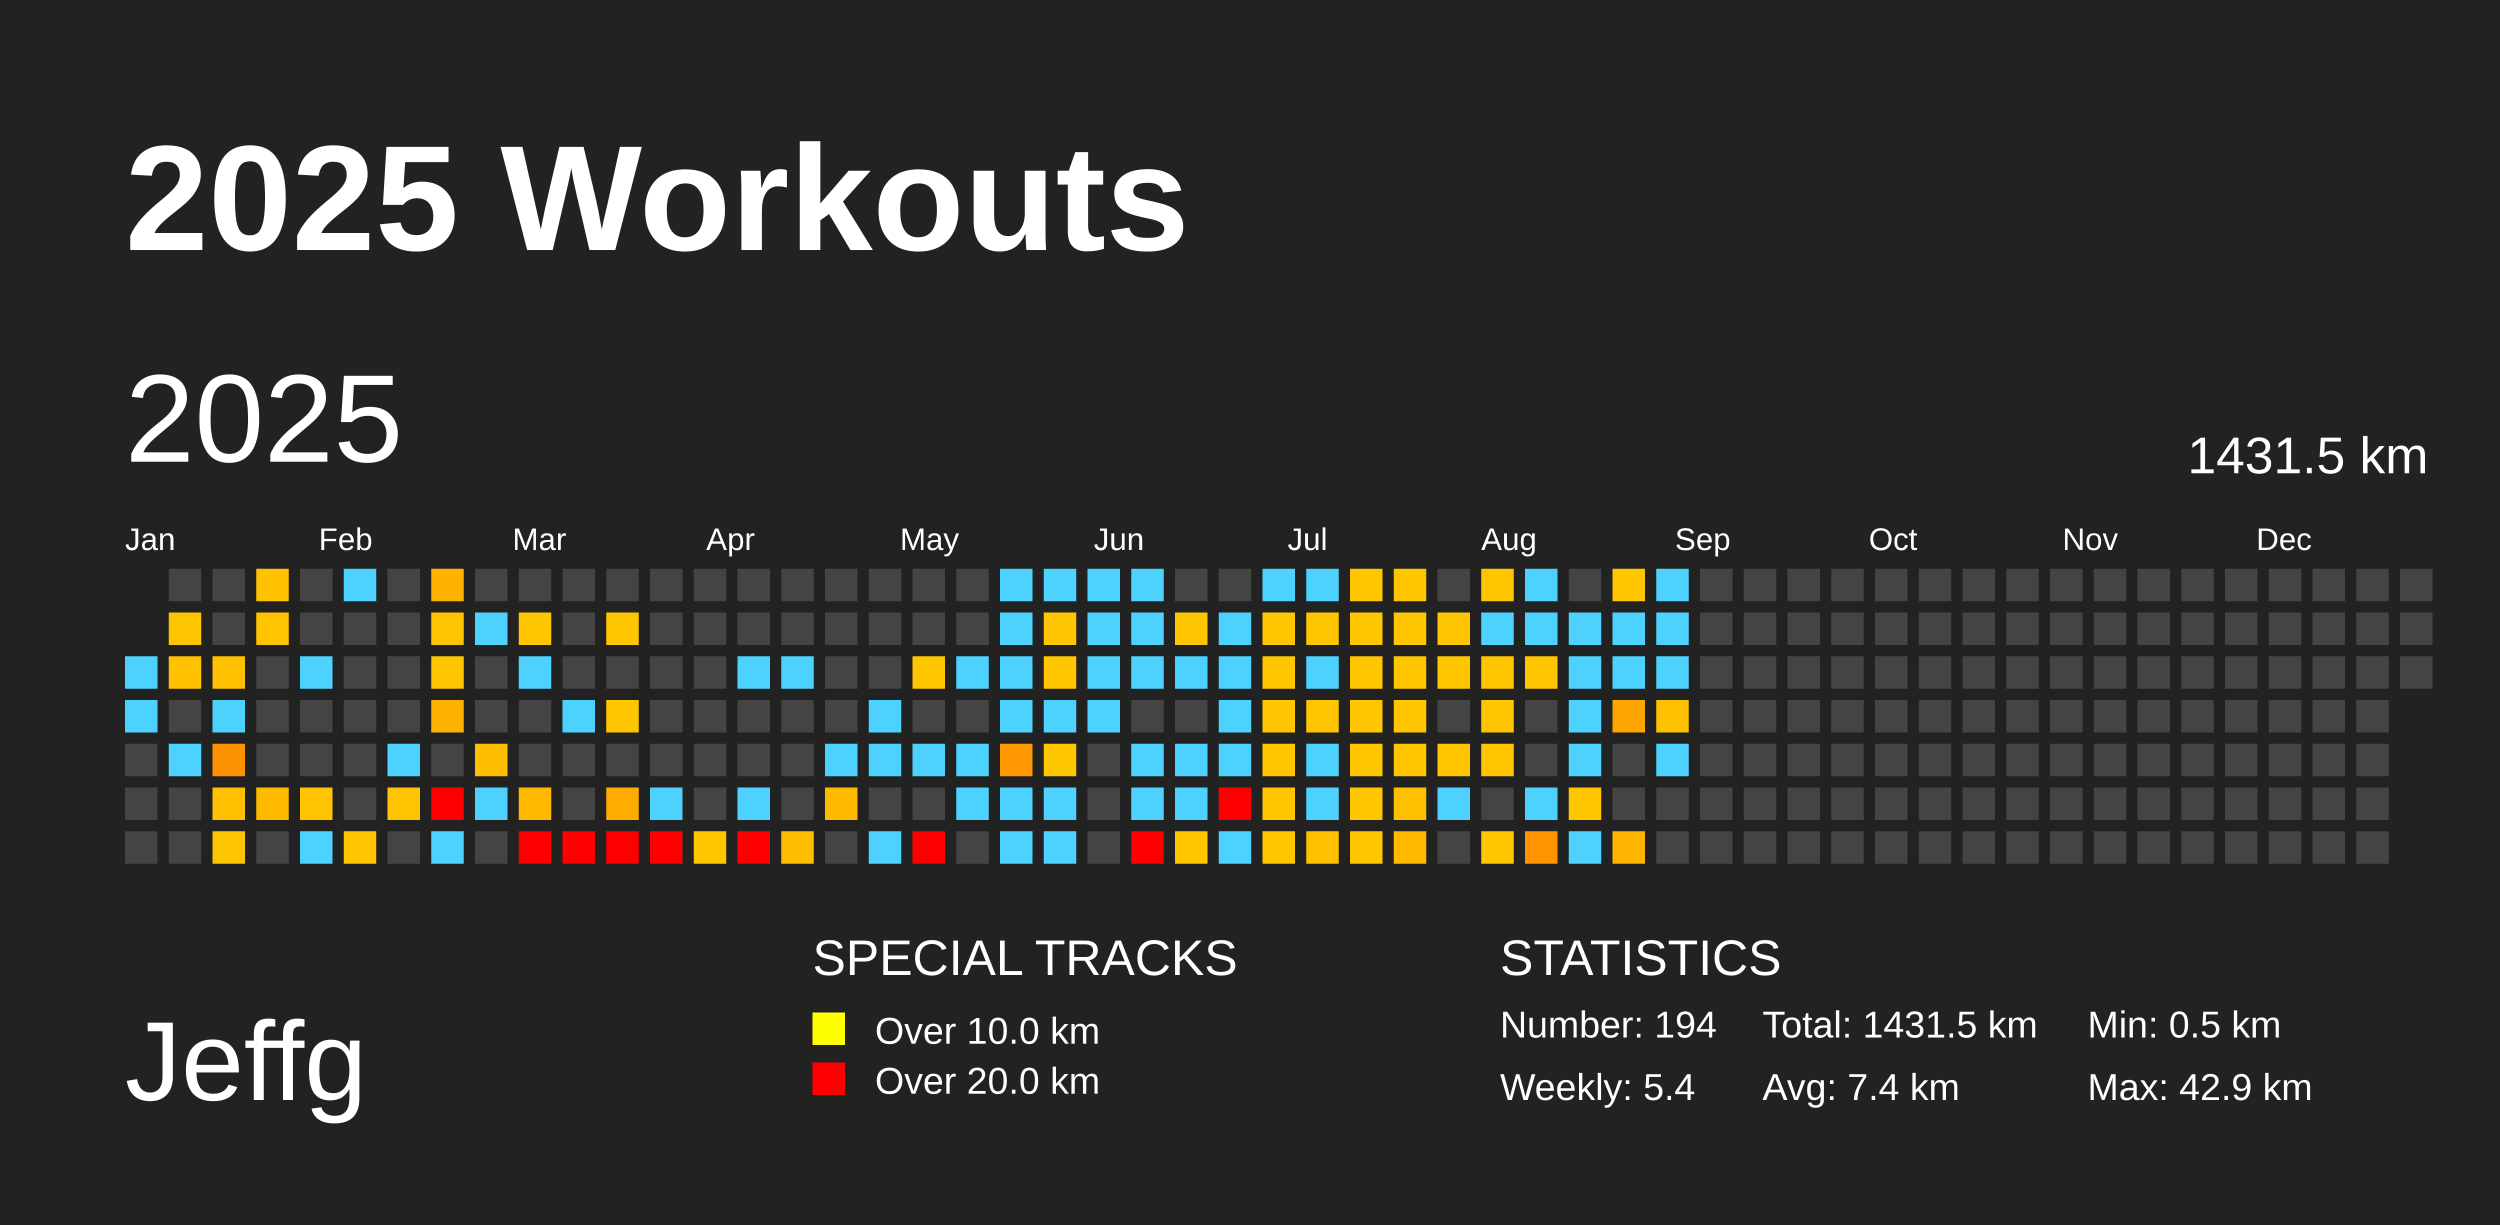
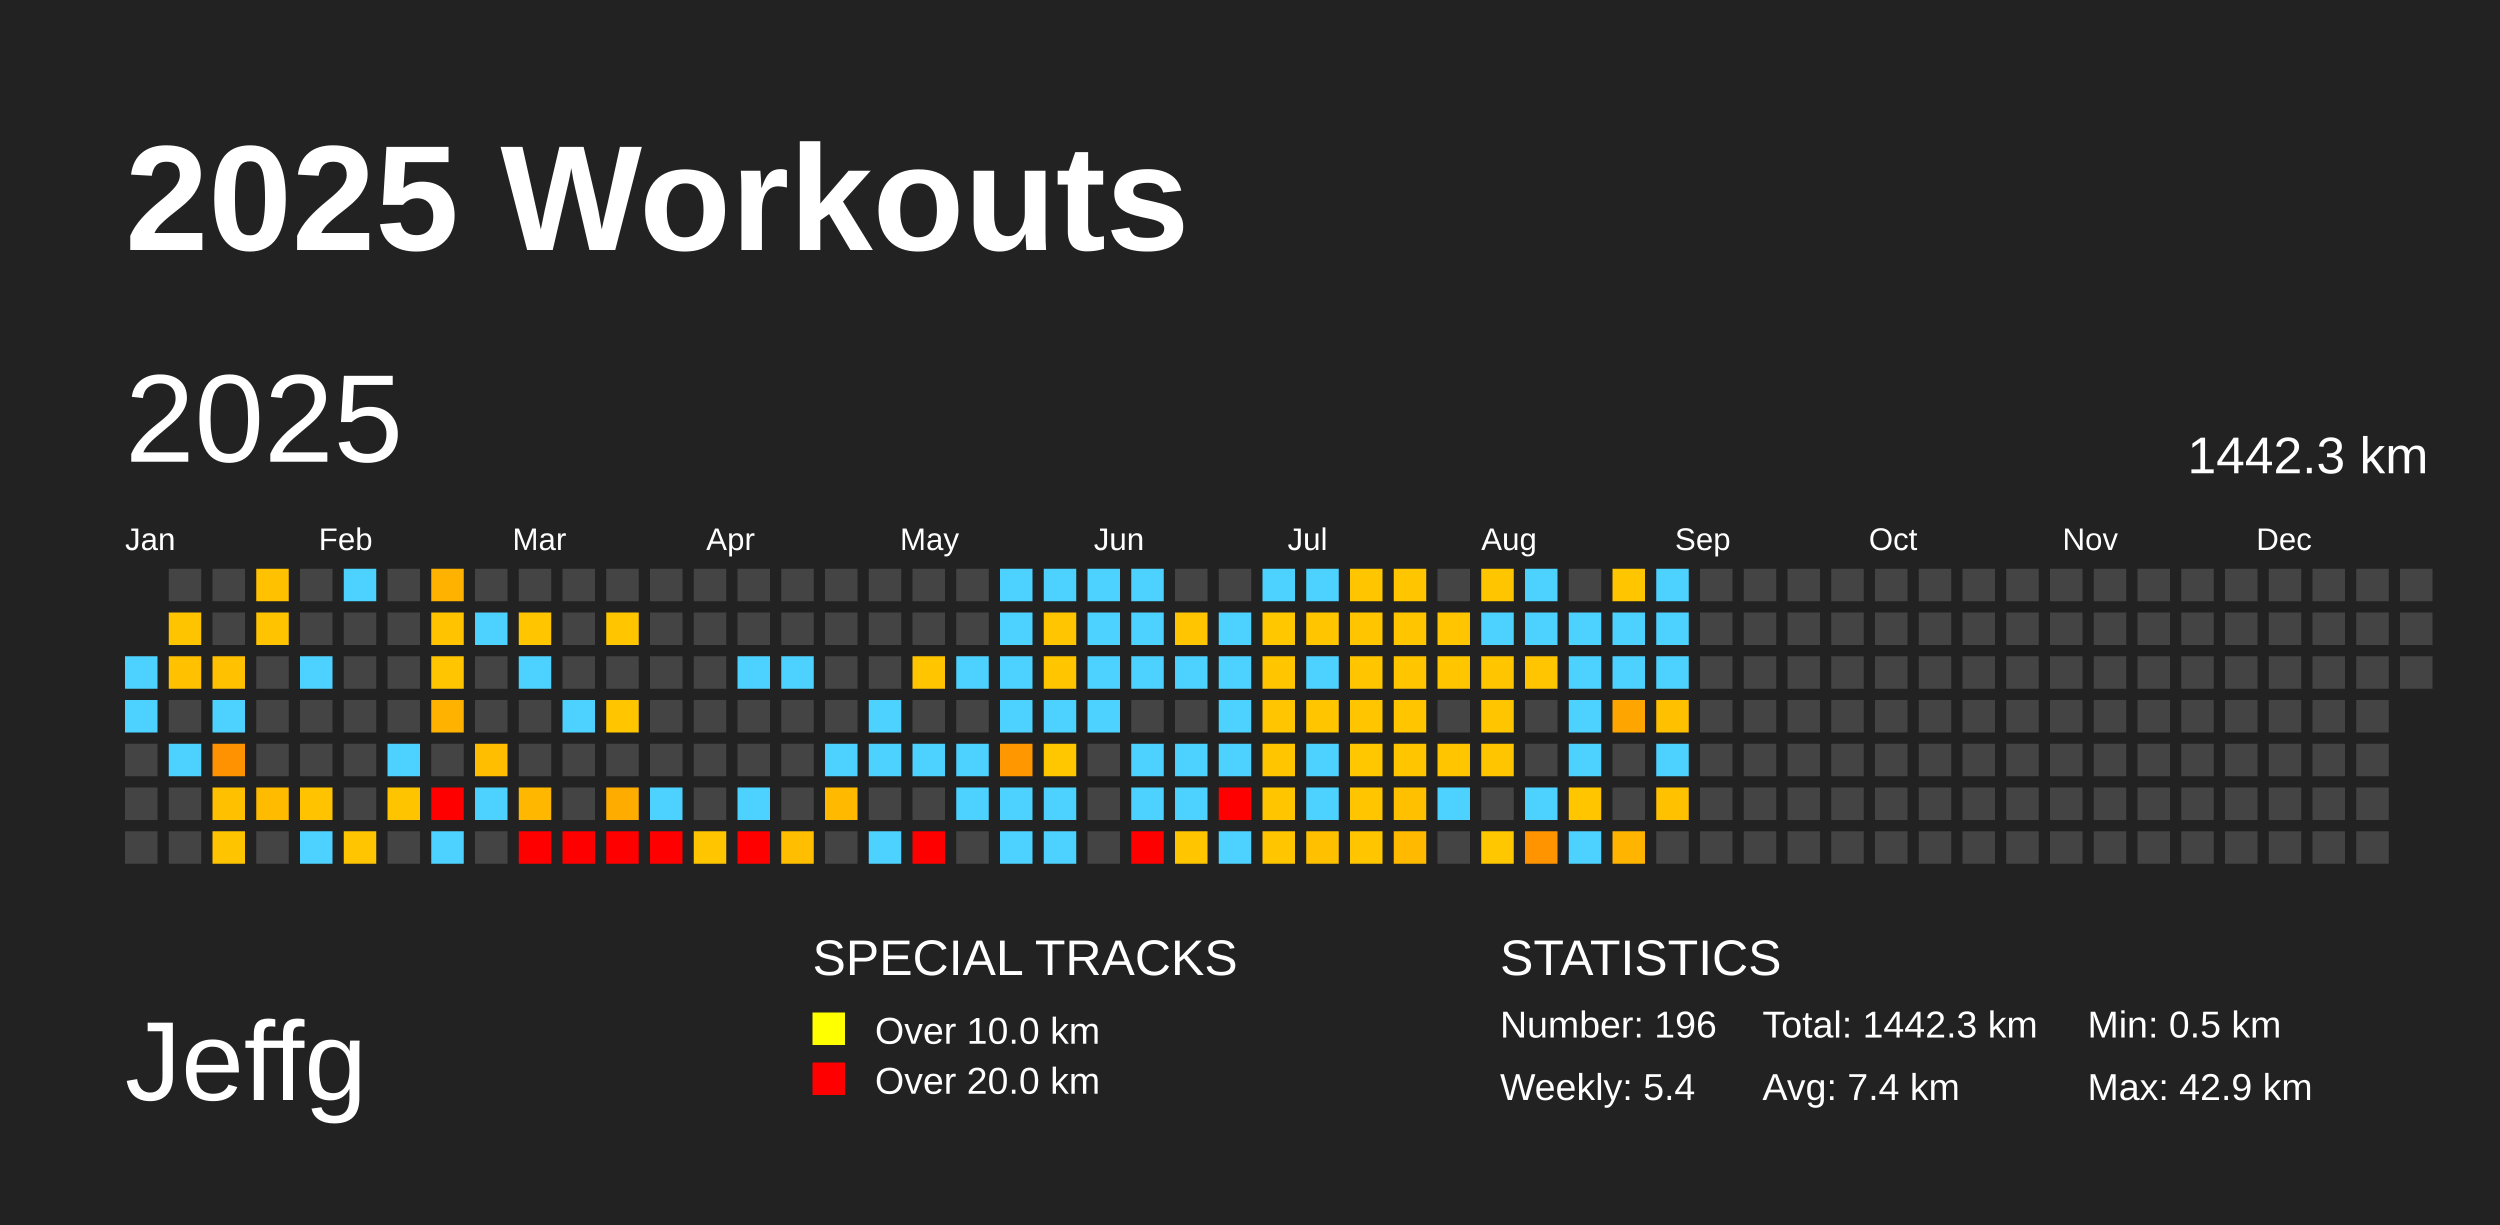
<svg xmlns="http://www.w3.org/2000/svg" baseProfile="full" height="98mm" version="1.1" viewBox="0,0,200,98" width="200mm">
  <defs />
  <rect fill="#222222" height="98" width="200" x="0" y="0" />
  <text fill="#FFFFFF" style="font-size:12px; font-family:Arial; font-weight:bold;" x="10" y="20">2025 Workouts</text>
  <text fill="#FFFFFF" style="font-size:9px; font-family:Arial" x="10" y="88">Jeffg</text>
  <text fill="#FFFFFF" style="font-size:4px; font-family:Arial" x="65" y="78">SPECIAL TRACKS</text>
  <rect fill="yellow" height="2.6" width="2.6" x="65" y="81" />
  <text fill="#FFFFFF" style="font-size:3px; font-family:Arial" x="70" y="83.5">Over 10.0 km</text>
  <rect fill="red" height="2.6" width="2.6" x="65" y="85" />
  <text fill="#FFFFFF" style="font-size:3px; font-family:Arial" x="70" y="87.5">Over 20.0 km</text>
  <text fill="#FFFFFF" style="font-size:4px; font-family:Arial" x="120" y="78">STATISTICS</text>
-   <text fill="#FFFFFF" style="font-size:3px; font-family:Arial" x="120" y="83">Number: 194</text>
+   <text fill="#FFFFFF" style="font-size:3px; font-family:Arial" x="120" y="83">Number: 196</text>
  <text fill="#FFFFFF" style="font-size:3px; font-family:Arial" x="120" y="88">Weekly: 5.4</text>
-   <text fill="#FFFFFF" style="font-size:3px; font-family:Arial" x="141" y="83">Total: 1431.5 km</text>
+   <text fill="#FFFFFF" style="font-size:3px; font-family:Arial" x="141" y="83">Total: 1442.3 km</text>
  <text fill="#FFFFFF" style="font-size:3px; font-family:Arial" x="141" y="88">Avg: 7.4 km</text>
  <text fill="#FFFFFF" style="font-size:3px; font-family:Arial" x="167" y="83">Min: 0.5 km</text>
  <text fill="#FFFFFF" style="font-size:3px; font-family:Arial" x="167" y="88">Max: 42.9 km</text>
  <text dominant-baseline="hanging" fill="#FFFFFF" style="font-size:10.0px; font-family:Arial;" x="10" y="30">2025</text>
-   <text dominant-baseline="hanging" fill="#FFFFFF" style="font-size:4.125px; font-family:Arial;" x="175" y="35">1431.5 km</text>
+   <text dominant-baseline="hanging" fill="#FFFFFF" style="font-size:4.125px; font-family:Arial;" x="175" y="35">1442.3 km</text>
  <text fill="#FFFFFF" style="font-size:2.5px; font-family:Arial" x="10.0" y="44">Jan</text>
  <text fill="#FFFFFF" style="font-size:2.5px; font-family:Arial" x="25.5" y="44">Feb</text>
  <text fill="#FFFFFF" style="font-size:2.5px; font-family:Arial" x="41.0" y="44">Mar</text>
  <text fill="#FFFFFF" style="font-size:2.5px; font-family:Arial" x="56.5" y="44">Apr</text>
  <text fill="#FFFFFF" style="font-size:2.5px; font-family:Arial" x="72.0" y="44">May</text>
  <text fill="#FFFFFF" style="font-size:2.5px; font-family:Arial" x="87.5" y="44">Jun</text>
  <text fill="#FFFFFF" style="font-size:2.5px; font-family:Arial" x="103.0" y="44">Jul</text>
  <text fill="#FFFFFF" style="font-size:2.5px; font-family:Arial" x="118.5" y="44">Aug</text>
  <text fill="#FFFFFF" style="font-size:2.5px; font-family:Arial" x="134.0" y="44">Sep</text>
  <text fill="#FFFFFF" style="font-size:2.5px; font-family:Arial" x="149.5" y="44">Oct</text>
  <text fill="#FFFFFF" style="font-size:2.5px; font-family:Arial" x="165.0" y="44">Nov</text>
  <text fill="#FFFFFF" style="font-size:2.5px; font-family:Arial" x="180.5" y="44">Dec</text>
  <rect fill="#4dd2ff" height="2.6" width="2.6" x="10.0" y="52.5" />
  <rect fill="#4dd2ff" height="2.6" width="2.6" x="10.0" y="56.0" />
  <rect fill="#444444" height="2.6" width="2.6" x="10.0" y="59.5" />
  <rect fill="#444444" height="2.6" width="2.6" x="10.0" y="63.0" />
  <rect fill="#444444" height="2.6" width="2.6" x="10.0" y="66.5" />
  <rect fill="#444444" height="2.6" width="2.6" x="13.5" y="45.5" />
  <rect fill="#ffc400" height="2.6" width="2.6" x="13.5" y="49.0" />
  <rect fill="#ffc100" height="2.6" width="2.6" x="13.5" y="52.5" />
  <rect fill="#444444" height="2.6" width="2.6" x="13.5" y="56.0" />
  <rect fill="#4dd2ff" height="2.6" width="2.6" x="13.5" y="59.5" />
  <rect fill="#444444" height="2.6" width="2.6" x="13.5" y="63.0" />
  <rect fill="#444444" height="2.6" width="2.6" x="13.5" y="66.5" />
  <rect fill="#444444" height="2.6" width="2.6" x="17.0" y="45.5" />
  <rect fill="#444444" height="2.6" width="2.6" x="17.0" y="49.0" />
  <rect fill="#ffc100" height="2.6" width="2.6" x="17.0" y="52.5" />
  <rect fill="#4dd2ff" height="2.6" width="2.6" x="17.0" y="56.0" />
  <rect fill="#ff9200" height="2.6" width="2.6" x="17.0" y="59.5" />
  <rect fill="#ffc000" height="2.6" width="2.6" x="17.0" y="63.0" />
  <rect fill="#ffc400" height="2.6" width="2.6" x="17.0" y="66.5" />
  <rect fill="#ffc100" height="2.6" width="2.6" x="20.5" y="45.5" />
  <rect fill="#ffc300" height="2.6" width="2.6" x="20.5" y="49.0" />
  <rect fill="#444444" height="2.6" width="2.6" x="20.5" y="52.5" />
  <rect fill="#444444" height="2.6" width="2.6" x="20.5" y="56.0" />
  <rect fill="#444444" height="2.6" width="2.6" x="20.5" y="59.5" />
  <rect fill="#ffbb00" height="2.6" width="2.6" x="20.5" y="63.0" />
  <rect fill="#444444" height="2.6" width="2.6" x="20.5" y="66.5" />
  <rect fill="#444444" height="2.6" width="2.6" x="24.0" y="45.5" />
  <rect fill="#444444" height="2.6" width="2.6" x="24.0" y="49.0" />
  <rect fill="#4dd2ff" height="2.6" width="2.6" x="24.0" y="52.5" />
  <rect fill="#444444" height="2.6" width="2.6" x="24.0" y="56.0" />
  <rect fill="#444444" height="2.6" width="2.6" x="24.0" y="59.5" />
  <rect fill="#ffc300" height="2.6" width="2.6" x="24.0" y="63.0" />
  <rect fill="#4dd2ff" height="2.6" width="2.6" x="24.0" y="66.5" />
  <rect fill="#4dd2ff" height="2.6" width="2.6" x="27.5" y="45.5" />
  <rect fill="#444444" height="2.6" width="2.6" x="27.5" y="49.0" />
  <rect fill="#444444" height="2.6" width="2.6" x="27.5" y="52.5" />
  <rect fill="#444444" height="2.6" width="2.6" x="27.5" y="56.0" />
  <rect fill="#444444" height="2.6" width="2.6" x="27.5" y="59.5" />
  <rect fill="#444444" height="2.6" width="2.6" x="27.5" y="63.0" />
  <rect fill="#ffc500" height="2.6" width="2.6" x="27.5" y="66.5" />
  <rect fill="#444444" height="2.6" width="2.6" x="31.0" y="45.5" />
  <rect fill="#444444" height="2.6" width="2.6" x="31.0" y="49.0" />
  <rect fill="#444444" height="2.6" width="2.6" x="31.0" y="52.5" />
  <rect fill="#444444" height="2.6" width="2.6" x="31.0" y="56.0" />
  <rect fill="#4dd2ff" height="2.6" width="2.6" x="31.0" y="59.5" />
  <rect fill="#ffc400" height="2.6" width="2.6" x="31.0" y="63.0" />
  <rect fill="#444444" height="2.6" width="2.6" x="31.0" y="66.5" />
  <rect fill="#ffb200" height="2.6" width="2.6" x="34.5" y="45.5" />
  <rect fill="#ffc300" height="2.6" width="2.6" x="34.5" y="49.0" />
  <rect fill="#ffc500" height="2.6" width="2.6" x="34.5" y="52.5" />
  <rect fill="#ffb200" height="2.6" width="2.6" x="34.5" y="56.0" />
  <rect fill="#444444" height="2.6" width="2.6" x="34.5" y="59.5" />
  <rect fill="red" height="2.6" width="2.6" x="34.5" y="63.0" />
  <rect fill="#4dd2ff" height="2.6" width="2.6" x="34.5" y="66.5" />
  <rect fill="#444444" height="2.6" width="2.6" x="38.0" y="45.5" />
  <rect fill="#4dd2ff" height="2.6" width="2.6" x="38.0" y="49.0" />
  <rect fill="#444444" height="2.6" width="2.6" x="38.0" y="52.5" />
  <rect fill="#444444" height="2.6" width="2.6" x="38.0" y="56.0" />
  <rect fill="#ffbe00" height="2.6" width="2.6" x="38.0" y="59.5" />
  <rect fill="#4dd2ff" height="2.6" width="2.6" x="38.0" y="63.0" />
  <rect fill="#444444" height="2.6" width="2.6" x="38.0" y="66.5" />
  <rect fill="#444444" height="2.6" width="2.6" x="41.5" y="45.5" />
  <rect fill="#ffc600" height="2.6" width="2.6" x="41.5" y="49.0" />
  <rect fill="#4dd2ff" height="2.6" width="2.6" x="41.5" y="52.5" />
  <rect fill="#444444" height="2.6" width="2.6" x="41.5" y="56.0" />
  <rect fill="#444444" height="2.6" width="2.6" x="41.5" y="59.5" />
  <rect fill="#ffb700" height="2.6" width="2.6" x="41.5" y="63.0" />
  <rect fill="red" height="2.6" width="2.6" x="41.5" y="66.5" />
  <rect fill="#444444" height="2.6" width="2.6" x="45.0" y="45.5" />
  <rect fill="#444444" height="2.6" width="2.6" x="45.0" y="49.0" />
  <rect fill="#444444" height="2.6" width="2.6" x="45.0" y="52.5" />
  <rect fill="#4dd2ff" height="2.6" width="2.6" x="45.0" y="56.0" />
  <rect fill="#444444" height="2.6" width="2.6" x="45.0" y="59.5" />
  <rect fill="#444444" height="2.6" width="2.6" x="45.0" y="63.0" />
  <rect fill="red" height="2.6" width="2.6" x="45.0" y="66.5" />
  <rect fill="#444444" height="2.6" width="2.6" x="48.5" y="45.5" />
  <rect fill="#ffc600" height="2.6" width="2.6" x="48.5" y="49.0" />
  <rect fill="#444444" height="2.6" width="2.6" x="48.5" y="52.5" />
  <rect fill="#ffc600" height="2.6" width="2.6" x="48.5" y="56.0" />
  <rect fill="#444444" height="2.6" width="2.6" x="48.5" y="59.5" />
  <rect fill="#ffac00" height="2.6" width="2.6" x="48.5" y="63.0" />
  <rect fill="red" height="2.6" width="2.6" x="48.5" y="66.5" />
  <rect fill="#444444" height="2.6" width="2.6" x="52.0" y="45.5" />
  <rect fill="#444444" height="2.6" width="2.6" x="52.0" y="49.0" />
  <rect fill="#444444" height="2.6" width="2.6" x="52.0" y="52.5" />
  <rect fill="#444444" height="2.6" width="2.6" x="52.0" y="56.0" />
  <rect fill="#444444" height="2.6" width="2.6" x="52.0" y="59.5" />
  <rect fill="#4dd2ff" height="2.6" width="2.6" x="52.0" y="63.0" />
  <rect fill="red" height="2.6" width="2.6" x="52.0" y="66.5" />
  <rect fill="#444444" height="2.6" width="2.6" x="55.5" y="45.5" />
  <rect fill="#444444" height="2.6" width="2.6" x="55.5" y="49.0" />
  <rect fill="#444444" height="2.6" width="2.6" x="55.5" y="52.5" />
  <rect fill="#444444" height="2.6" width="2.6" x="55.5" y="56.0" />
  <rect fill="#444444" height="2.6" width="2.6" x="55.5" y="59.5" />
  <rect fill="#444444" height="2.6" width="2.6" x="55.5" y="63.0" />
  <rect fill="#ffc600" height="2.6" width="2.6" x="55.5" y="66.5" />
  <rect fill="#444444" height="2.6" width="2.6" x="59.0" y="45.5" />
  <rect fill="#444444" height="2.6" width="2.6" x="59.0" y="49.0" />
  <rect fill="#4dd2ff" height="2.6" width="2.6" x="59.0" y="52.5" />
  <rect fill="#444444" height="2.6" width="2.6" x="59.0" y="56.0" />
  <rect fill="#444444" height="2.6" width="2.6" x="59.0" y="59.5" />
  <rect fill="#4dd2ff" height="2.6" width="2.6" x="59.0" y="63.0" />
  <rect fill="red" height="2.6" width="2.6" x="59.0" y="66.5" />
  <rect fill="#444444" height="2.6" width="2.6" x="62.5" y="45.5" />
  <rect fill="#444444" height="2.6" width="2.6" x="62.5" y="49.0" />
  <rect fill="#4dd2ff" height="2.6" width="2.6" x="62.5" y="52.5" />
  <rect fill="#444444" height="2.6" width="2.6" x="62.5" y="56.0" />
  <rect fill="#444444" height="2.6" width="2.6" x="62.5" y="59.5" />
  <rect fill="#444444" height="2.6" width="2.6" x="62.5" y="63.0" />
  <rect fill="#ffbf00" height="2.6" width="2.6" x="62.5" y="66.5" />
  <rect fill="#444444" height="2.6" width="2.6" x="66.0" y="45.5" />
  <rect fill="#444444" height="2.6" width="2.6" x="66.0" y="49.0" />
  <rect fill="#444444" height="2.6" width="2.6" x="66.0" y="52.5" />
  <rect fill="#444444" height="2.6" width="2.6" x="66.0" y="56.0" />
  <rect fill="#4dd2ff" height="2.6" width="2.6" x="66.0" y="59.5" />
  <rect fill="#ffba00" height="2.6" width="2.6" x="66.0" y="63.0" />
  <rect fill="#444444" height="2.6" width="2.6" x="66.0" y="66.5" />
  <rect fill="#444444" height="2.6" width="2.6" x="69.5" y="45.5" />
  <rect fill="#444444" height="2.6" width="2.6" x="69.5" y="49.0" />
  <rect fill="#444444" height="2.6" width="2.6" x="69.5" y="52.5" />
  <rect fill="#4dd2ff" height="2.6" width="2.6" x="69.5" y="56.0" />
  <rect fill="#4dd2ff" height="2.6" width="2.6" x="69.5" y="59.5" />
  <rect fill="#444444" height="2.6" width="2.6" x="69.5" y="63.0" />
  <rect fill="#4dd2ff" height="2.6" width="2.6" x="69.5" y="66.5" />
  <rect fill="#444444" height="2.6" width="2.6" x="73.0" y="45.5" />
  <rect fill="#444444" height="2.6" width="2.6" x="73.0" y="49.0" />
  <rect fill="#ffc600" height="2.6" width="2.6" x="73.0" y="52.5" />
  <rect fill="#444444" height="2.6" width="2.6" x="73.0" y="56.0" />
  <rect fill="#4dd2ff" height="2.6" width="2.6" x="73.0" y="59.5" />
  <rect fill="#444444" height="2.6" width="2.6" x="73.0" y="63.0" />
  <rect fill="red" height="2.6" width="2.6" x="73.0" y="66.5" />
  <rect fill="#444444" height="2.6" width="2.6" x="76.5" y="45.5" />
  <rect fill="#444444" height="2.6" width="2.6" x="76.5" y="49.0" />
  <rect fill="#4dd2ff" height="2.6" width="2.6" x="76.5" y="52.5" />
  <rect fill="#444444" height="2.6" width="2.6" x="76.5" y="56.0" />
  <rect fill="#4dd2ff" height="2.6" width="2.6" x="76.5" y="59.5" />
  <rect fill="#4dd2ff" height="2.6" width="2.6" x="76.5" y="63.0" />
  <rect fill="#444444" height="2.6" width="2.6" x="76.5" y="66.5" />
  <rect fill="#4dd2ff" height="2.6" width="2.6" x="80.0" y="45.5" />
  <rect fill="#4dd2ff" height="2.6" width="2.6" x="80.0" y="49.0" />
  <rect fill="#4dd2ff" height="2.6" width="2.6" x="80.0" y="52.5" />
  <rect fill="#4dd2ff" height="2.6" width="2.6" x="80.0" y="56.0" />
  <rect fill="#ff9700" height="2.6" width="2.6" x="80.0" y="59.5" />
  <rect fill="#4dd2ff" height="2.6" width="2.6" x="80.0" y="63.0" />
  <rect fill="#4dd2ff" height="2.6" width="2.6" x="80.0" y="66.5" />
  <rect fill="#4dd2ff" height="2.6" width="2.6" x="83.5" y="45.5" />
  <rect fill="#ffc500" height="2.6" width="2.6" x="83.5" y="49.0" />
  <rect fill="#ffc600" height="2.6" width="2.6" x="83.5" y="52.5" />
  <rect fill="#4dd2ff" height="2.6" width="2.6" x="83.5" y="56.0" />
  <rect fill="#ffc700" height="2.6" width="2.6" x="83.5" y="59.5" />
  <rect fill="#4dd2ff" height="2.6" width="2.6" x="83.5" y="63.0" />
  <rect fill="#4dd2ff" height="2.6" width="2.6" x="83.5" y="66.5" />
  <rect fill="#4dd2ff" height="2.6" width="2.6" x="87.0" y="45.5" />
  <rect fill="#4dd2ff" height="2.6" width="2.6" x="87.0" y="49.0" />
  <rect fill="#4dd2ff" height="2.6" width="2.6" x="87.0" y="52.5" />
  <rect fill="#4dd2ff" height="2.6" width="2.6" x="87.0" y="56.0" />
  <rect fill="#444444" height="2.6" width="2.6" x="87.0" y="59.5" />
  <rect fill="#444444" height="2.6" width="2.6" x="87.0" y="63.0" />
  <rect fill="#444444" height="2.6" width="2.6" x="87.0" y="66.5" />
  <rect fill="#4dd2ff" height="2.6" width="2.6" x="90.5" y="45.5" />
  <rect fill="#4dd2ff" height="2.6" width="2.6" x="90.5" y="49.0" />
  <rect fill="#4dd2ff" height="2.6" width="2.6" x="90.5" y="52.5" />
  <rect fill="#444444" height="2.6" width="2.6" x="90.5" y="56.0" />
  <rect fill="#4dd2ff" height="2.6" width="2.6" x="90.5" y="59.5" />
  <rect fill="#4dd2ff" height="2.6" width="2.6" x="90.5" y="63.0" />
  <rect fill="red" height="2.6" width="2.6" x="90.5" y="66.5" />
  <rect fill="#444444" height="2.6" width="2.6" x="94.0" y="45.5" />
  <rect fill="#ffc500" height="2.6" width="2.6" x="94.0" y="49.0" />
  <rect fill="#4dd2ff" height="2.6" width="2.6" x="94.0" y="52.5" />
  <rect fill="#444444" height="2.6" width="2.6" x="94.0" y="56.0" />
  <rect fill="#4dd2ff" height="2.6" width="2.6" x="94.0" y="59.5" />
  <rect fill="#4dd2ff" height="2.6" width="2.6" x="94.0" y="63.0" />
  <rect fill="#ffc600" height="2.6" width="2.6" x="94.0" y="66.5" />
  <rect fill="#444444" height="2.6" width="2.6" x="97.5" y="45.5" />
  <rect fill="#4dd2ff" height="2.6" width="2.6" x="97.5" y="49.0" />
  <rect fill="#4dd2ff" height="2.6" width="2.6" x="97.5" y="52.5" />
  <rect fill="#4dd2ff" height="2.6" width="2.6" x="97.5" y="56.0" />
  <rect fill="#4dd2ff" height="2.6" width="2.6" x="97.5" y="59.5" />
  <rect fill="red" height="2.6" width="2.6" x="97.5" y="63.0" />
  <rect fill="#4dd2ff" height="2.6" width="2.6" x="97.5" y="66.5" />
  <rect fill="#4dd2ff" height="2.6" width="2.6" x="101.0" y="45.5" />
  <rect fill="#ffc700" height="2.6" width="2.6" x="101.0" y="49.0" />
  <rect fill="#ffc600" height="2.6" width="2.6" x="101.0" y="52.5" />
  <rect fill="#ffc500" height="2.6" width="2.6" x="101.0" y="56.0" />
  <rect fill="#ffc600" height="2.6" width="2.6" x="101.0" y="59.5" />
  <rect fill="#ffc600" height="2.6" width="2.6" x="101.0" y="63.0" />
  <rect fill="#ffc600" height="2.6" width="2.6" x="101.0" y="66.5" />
  <rect fill="#4dd2ff" height="2.6" width="2.6" x="104.5" y="45.5" />
  <rect fill="#ffc600" height="2.6" width="2.6" x="104.5" y="49.0" />
  <rect fill="#4dd2ff" height="2.6" width="2.6" x="104.5" y="52.5" />
  <rect fill="#ffc600" height="2.6" width="2.6" x="104.5" y="56.0" />
  <rect fill="#4dd2ff" height="2.6" width="2.6" x="104.5" y="59.5" />
  <rect fill="#4dd2ff" height="2.6" width="2.6" x="104.5" y="63.0" />
  <rect fill="#ffc000" height="2.6" width="2.6" x="104.5" y="66.5" />
  <rect fill="#ffc600" height="2.6" width="2.6" x="108.0" y="45.5" />
  <rect fill="#ffc600" height="2.6" width="2.6" x="108.0" y="49.0" />
  <rect fill="#ffc600" height="2.6" width="2.6" x="108.0" y="52.5" />
  <rect fill="#ffc600" height="2.6" width="2.6" x="108.0" y="56.0" />
  <rect fill="#ffc700" height="2.6" width="2.6" x="108.0" y="59.5" />
  <rect fill="#ffc600" height="2.6" width="2.6" x="108.0" y="63.0" />
  <rect fill="#ffc600" height="2.6" width="2.6" x="108.0" y="66.5" />
  <rect fill="#ffc600" height="2.6" width="2.6" x="111.5" y="45.5" />
  <rect fill="#ffc600" height="2.6" width="2.6" x="111.5" y="49.0" />
  <rect fill="#ffc600" height="2.6" width="2.6" x="111.5" y="52.5" />
  <rect fill="#ffc600" height="2.6" width="2.6" x="111.5" y="56.0" />
  <rect fill="#ffc600" height="2.6" width="2.6" x="111.5" y="59.5" />
  <rect fill="#ffc000" height="2.6" width="2.6" x="111.5" y="63.0" />
  <rect fill="#ffba00" height="2.6" width="2.6" x="111.5" y="66.5" />
  <rect fill="#444444" height="2.6" width="2.6" x="115.0" y="45.5" />
  <rect fill="#ffc500" height="2.6" width="2.6" x="115.0" y="49.0" />
  <rect fill="#ffc600" height="2.6" width="2.6" x="115.0" y="52.5" />
  <rect fill="#444444" height="2.6" width="2.6" x="115.0" y="56.0" />
  <rect fill="#ffc600" height="2.6" width="2.6" x="115.0" y="59.5" />
  <rect fill="#4dd2ff" height="2.6" width="2.6" x="115.0" y="63.0" />
  <rect fill="#444444" height="2.6" width="2.6" x="115.0" y="66.5" />
  <rect fill="#ffc600" height="2.6" width="2.6" x="118.5" y="45.5" />
  <rect fill="#4dd2ff" height="2.6" width="2.6" x="118.5" y="49.0" />
  <rect fill="#ffc600" height="2.6" width="2.6" x="118.5" y="52.5" />
  <rect fill="#ffc600" height="2.6" width="2.6" x="118.5" y="56.0" />
  <rect fill="#ffc600" height="2.6" width="2.6" x="118.5" y="59.5" />
  <rect fill="#444444" height="2.6" width="2.6" x="118.5" y="63.0" />
  <rect fill="#ffc700" height="2.6" width="2.6" x="118.5" y="66.5" />
  <rect fill="#4dd2ff" height="2.6" width="2.6" x="122.0" y="45.5" />
  <rect fill="#4dd2ff" height="2.6" width="2.6" x="122.0" y="49.0" />
  <rect fill="#ffc500" height="2.6" width="2.6" x="122.0" y="52.5" />
  <rect fill="#444444" height="2.6" width="2.6" x="122.0" y="56.0" />
  <rect fill="#444444" height="2.6" width="2.6" x="122.0" y="59.5" />
  <rect fill="#4dd2ff" height="2.6" width="2.6" x="122.0" y="63.0" />
  <rect fill="#ff9300" height="2.6" width="2.6" x="122.0" y="66.5" />
  <rect fill="#444444" height="2.6" width="2.6" x="125.5" y="45.5" />
  <rect fill="#4dd2ff" height="2.6" width="2.6" x="125.5" y="49.0" />
  <rect fill="#4dd2ff" height="2.6" width="2.6" x="125.5" y="52.5" />
  <rect fill="#4dd2ff" height="2.6" width="2.6" x="125.5" y="56.0" />
  <rect fill="#4dd2ff" height="2.6" width="2.6" x="125.5" y="59.5" />
  <rect fill="#ffc600" height="2.6" width="2.6" x="125.5" y="63.0" />
  <rect fill="#4dd2ff" height="2.6" width="2.6" x="125.5" y="66.5" />
  <rect fill="#ffc600" height="2.6" width="2.6" x="129.0" y="45.5" />
  <rect fill="#4dd2ff" height="2.6" width="2.6" x="129.0" y="49.0" />
  <rect fill="#4dd2ff" height="2.6" width="2.6" x="129.0" y="52.5" />
  <rect fill="#ffa500" height="2.6" width="2.6" x="129.0" y="56.0" />
  <rect fill="#444444" height="2.6" width="2.6" x="129.0" y="59.5" />
  <rect fill="#444444" height="2.6" width="2.6" x="129.0" y="63.0" />
  <rect fill="#ffb400" height="2.6" width="2.6" x="129.0" y="66.5" />
  <rect fill="#4dd2ff" height="2.6" width="2.6" x="132.5" y="45.5" />
  <rect fill="#4dd2ff" height="2.6" width="2.6" x="132.5" y="49.0" />
  <rect fill="#4dd2ff" height="2.6" width="2.6" x="132.5" y="52.5" />
  <rect fill="#ffc000" height="2.6" width="2.6" x="132.5" y="56.0" />
  <rect fill="#4dd2ff" height="2.6" width="2.6" x="132.5" y="59.5" />
-   <rect fill="#444444" height="2.6" width="2.6" x="132.5" y="63.0" />
+   <rect fill="#ffc100" height="2.6" width="2.6" x="132.5" y="63.0" />
  <rect fill="#444444" height="2.6" width="2.6" x="132.5" y="66.5" />
  <rect fill="#444444" height="2.6" width="2.6" x="136.0" y="45.5" />
  <rect fill="#444444" height="2.6" width="2.6" x="136.0" y="49.0" />
  <rect fill="#444444" height="2.6" width="2.6" x="136.0" y="52.5" />
  <rect fill="#444444" height="2.6" width="2.6" x="136.0" y="56.0" />
  <rect fill="#444444" height="2.6" width="2.6" x="136.0" y="59.5" />
  <rect fill="#444444" height="2.6" width="2.6" x="136.0" y="63.0" />
  <rect fill="#444444" height="2.6" width="2.6" x="136.0" y="66.5" />
  <rect fill="#444444" height="2.6" width="2.6" x="139.5" y="45.5" />
  <rect fill="#444444" height="2.6" width="2.6" x="139.5" y="49.0" />
  <rect fill="#444444" height="2.6" width="2.6" x="139.5" y="52.5" />
  <rect fill="#444444" height="2.6" width="2.6" x="139.5" y="56.0" />
  <rect fill="#444444" height="2.6" width="2.6" x="139.5" y="59.5" />
  <rect fill="#444444" height="2.6" width="2.6" x="139.5" y="63.0" />
  <rect fill="#444444" height="2.6" width="2.6" x="139.5" y="66.5" />
  <rect fill="#444444" height="2.6" width="2.6" x="143.0" y="45.5" />
  <rect fill="#444444" height="2.6" width="2.6" x="143.0" y="49.0" />
  <rect fill="#444444" height="2.6" width="2.6" x="143.0" y="52.5" />
  <rect fill="#444444" height="2.6" width="2.6" x="143.0" y="56.0" />
  <rect fill="#444444" height="2.6" width="2.6" x="143.0" y="59.5" />
  <rect fill="#444444" height="2.6" width="2.6" x="143.0" y="63.0" />
  <rect fill="#444444" height="2.6" width="2.6" x="143.0" y="66.5" />
  <rect fill="#444444" height="2.6" width="2.6" x="146.5" y="45.5" />
  <rect fill="#444444" height="2.6" width="2.6" x="146.5" y="49.0" />
  <rect fill="#444444" height="2.6" width="2.6" x="146.5" y="52.5" />
  <rect fill="#444444" height="2.6" width="2.6" x="146.5" y="56.0" />
  <rect fill="#444444" height="2.6" width="2.6" x="146.5" y="59.5" />
  <rect fill="#444444" height="2.6" width="2.6" x="146.5" y="63.0" />
  <rect fill="#444444" height="2.6" width="2.6" x="146.5" y="66.5" />
  <rect fill="#444444" height="2.6" width="2.6" x="150.0" y="45.5" />
  <rect fill="#444444" height="2.6" width="2.6" x="150.0" y="49.0" />
  <rect fill="#444444" height="2.6" width="2.6" x="150.0" y="52.5" />
  <rect fill="#444444" height="2.6" width="2.6" x="150.0" y="56.0" />
  <rect fill="#444444" height="2.6" width="2.6" x="150.0" y="59.5" />
  <rect fill="#444444" height="2.6" width="2.6" x="150.0" y="63.0" />
  <rect fill="#444444" height="2.6" width="2.6" x="150.0" y="66.5" />
  <rect fill="#444444" height="2.6" width="2.6" x="153.5" y="45.5" />
  <rect fill="#444444" height="2.6" width="2.6" x="153.5" y="49.0" />
  <rect fill="#444444" height="2.6" width="2.6" x="153.5" y="52.5" />
  <rect fill="#444444" height="2.6" width="2.6" x="153.5" y="56.0" />
  <rect fill="#444444" height="2.6" width="2.6" x="153.5" y="59.5" />
  <rect fill="#444444" height="2.6" width="2.6" x="153.5" y="63.0" />
  <rect fill="#444444" height="2.6" width="2.6" x="153.5" y="66.5" />
  <rect fill="#444444" height="2.6" width="2.6" x="157.0" y="45.5" />
  <rect fill="#444444" height="2.6" width="2.6" x="157.0" y="49.0" />
  <rect fill="#444444" height="2.6" width="2.6" x="157.0" y="52.5" />
  <rect fill="#444444" height="2.6" width="2.6" x="157.0" y="56.0" />
  <rect fill="#444444" height="2.6" width="2.6" x="157.0" y="59.5" />
  <rect fill="#444444" height="2.6" width="2.6" x="157.0" y="63.0" />
  <rect fill="#444444" height="2.6" width="2.6" x="157.0" y="66.5" />
  <rect fill="#444444" height="2.6" width="2.6" x="160.5" y="45.5" />
  <rect fill="#444444" height="2.6" width="2.6" x="160.5" y="49.0" />
  <rect fill="#444444" height="2.6" width="2.6" x="160.5" y="52.5" />
  <rect fill="#444444" height="2.6" width="2.6" x="160.5" y="56.0" />
  <rect fill="#444444" height="2.6" width="2.6" x="160.5" y="59.5" />
  <rect fill="#444444" height="2.6" width="2.6" x="160.5" y="63.0" />
  <rect fill="#444444" height="2.6" width="2.6" x="160.5" y="66.5" />
  <rect fill="#444444" height="2.6" width="2.6" x="164.0" y="45.5" />
  <rect fill="#444444" height="2.6" width="2.6" x="164.0" y="49.0" />
  <rect fill="#444444" height="2.6" width="2.6" x="164.0" y="52.5" />
  <rect fill="#444444" height="2.6" width="2.6" x="164.0" y="56.0" />
  <rect fill="#444444" height="2.6" width="2.6" x="164.0" y="59.5" />
  <rect fill="#444444" height="2.6" width="2.6" x="164.0" y="63.0" />
  <rect fill="#444444" height="2.6" width="2.6" x="164.0" y="66.5" />
  <rect fill="#444444" height="2.6" width="2.6" x="167.5" y="45.5" />
  <rect fill="#444444" height="2.6" width="2.6" x="167.5" y="49.0" />
  <rect fill="#444444" height="2.6" width="2.6" x="167.5" y="52.5" />
  <rect fill="#444444" height="2.6" width="2.6" x="167.5" y="56.0" />
  <rect fill="#444444" height="2.6" width="2.6" x="167.5" y="59.5" />
  <rect fill="#444444" height="2.6" width="2.6" x="167.5" y="63.0" />
  <rect fill="#444444" height="2.6" width="2.6" x="167.5" y="66.5" />
  <rect fill="#444444" height="2.6" width="2.6" x="171.0" y="45.5" />
  <rect fill="#444444" height="2.6" width="2.6" x="171.0" y="49.0" />
  <rect fill="#444444" height="2.6" width="2.6" x="171.0" y="52.5" />
  <rect fill="#444444" height="2.6" width="2.6" x="171.0" y="56.0" />
  <rect fill="#444444" height="2.6" width="2.6" x="171.0" y="59.5" />
  <rect fill="#444444" height="2.6" width="2.6" x="171.0" y="63.0" />
  <rect fill="#444444" height="2.6" width="2.6" x="171.0" y="66.5" />
  <rect fill="#444444" height="2.6" width="2.6" x="174.5" y="45.5" />
  <rect fill="#444444" height="2.6" width="2.6" x="174.5" y="49.0" />
  <rect fill="#444444" height="2.6" width="2.6" x="174.5" y="52.5" />
  <rect fill="#444444" height="2.6" width="2.6" x="174.5" y="56.0" />
  <rect fill="#444444" height="2.6" width="2.6" x="174.5" y="59.5" />
  <rect fill="#444444" height="2.6" width="2.6" x="174.5" y="63.0" />
  <rect fill="#444444" height="2.6" width="2.6" x="174.5" y="66.5" />
  <rect fill="#444444" height="2.6" width="2.6" x="178.0" y="45.5" />
  <rect fill="#444444" height="2.6" width="2.6" x="178.0" y="49.0" />
  <rect fill="#444444" height="2.6" width="2.6" x="178.0" y="52.5" />
  <rect fill="#444444" height="2.6" width="2.6" x="178.0" y="56.0" />
  <rect fill="#444444" height="2.6" width="2.6" x="178.0" y="59.5" />
  <rect fill="#444444" height="2.6" width="2.6" x="178.0" y="63.0" />
  <rect fill="#444444" height="2.6" width="2.6" x="178.0" y="66.5" />
  <rect fill="#444444" height="2.6" width="2.6" x="181.5" y="45.5" />
  <rect fill="#444444" height="2.6" width="2.6" x="181.5" y="49.0" />
  <rect fill="#444444" height="2.6" width="2.6" x="181.5" y="52.5" />
  <rect fill="#444444" height="2.6" width="2.6" x="181.5" y="56.0" />
  <rect fill="#444444" height="2.6" width="2.6" x="181.5" y="59.5" />
  <rect fill="#444444" height="2.6" width="2.6" x="181.5" y="63.0" />
  <rect fill="#444444" height="2.6" width="2.6" x="181.5" y="66.5" />
  <rect fill="#444444" height="2.6" width="2.6" x="185.0" y="45.5" />
  <rect fill="#444444" height="2.6" width="2.6" x="185.0" y="49.0" />
  <rect fill="#444444" height="2.6" width="2.6" x="185.0" y="52.5" />
  <rect fill="#444444" height="2.6" width="2.6" x="185.0" y="56.0" />
  <rect fill="#444444" height="2.6" width="2.6" x="185.0" y="59.5" />
  <rect fill="#444444" height="2.6" width="2.6" x="185.0" y="63.0" />
  <rect fill="#444444" height="2.6" width="2.6" x="185.0" y="66.5" />
  <rect fill="#444444" height="2.6" width="2.6" x="188.5" y="45.5" />
  <rect fill="#444444" height="2.6" width="2.6" x="188.5" y="49.0" />
  <rect fill="#444444" height="2.6" width="2.6" x="188.5" y="52.5" />
  <rect fill="#444444" height="2.6" width="2.6" x="188.5" y="56.0" />
  <rect fill="#444444" height="2.6" width="2.6" x="188.5" y="59.5" />
  <rect fill="#444444" height="2.6" width="2.6" x="188.5" y="63.0" />
  <rect fill="#444444" height="2.6" width="2.6" x="188.5" y="66.5" />
  <rect fill="#444444" height="2.6" width="2.6" x="192.0" y="45.5" />
  <rect fill="#444444" height="2.6" width="2.6" x="192.0" y="49.0" />
  <rect fill="#444444" height="2.6" width="2.6" x="192.0" y="52.5" />
</svg>
